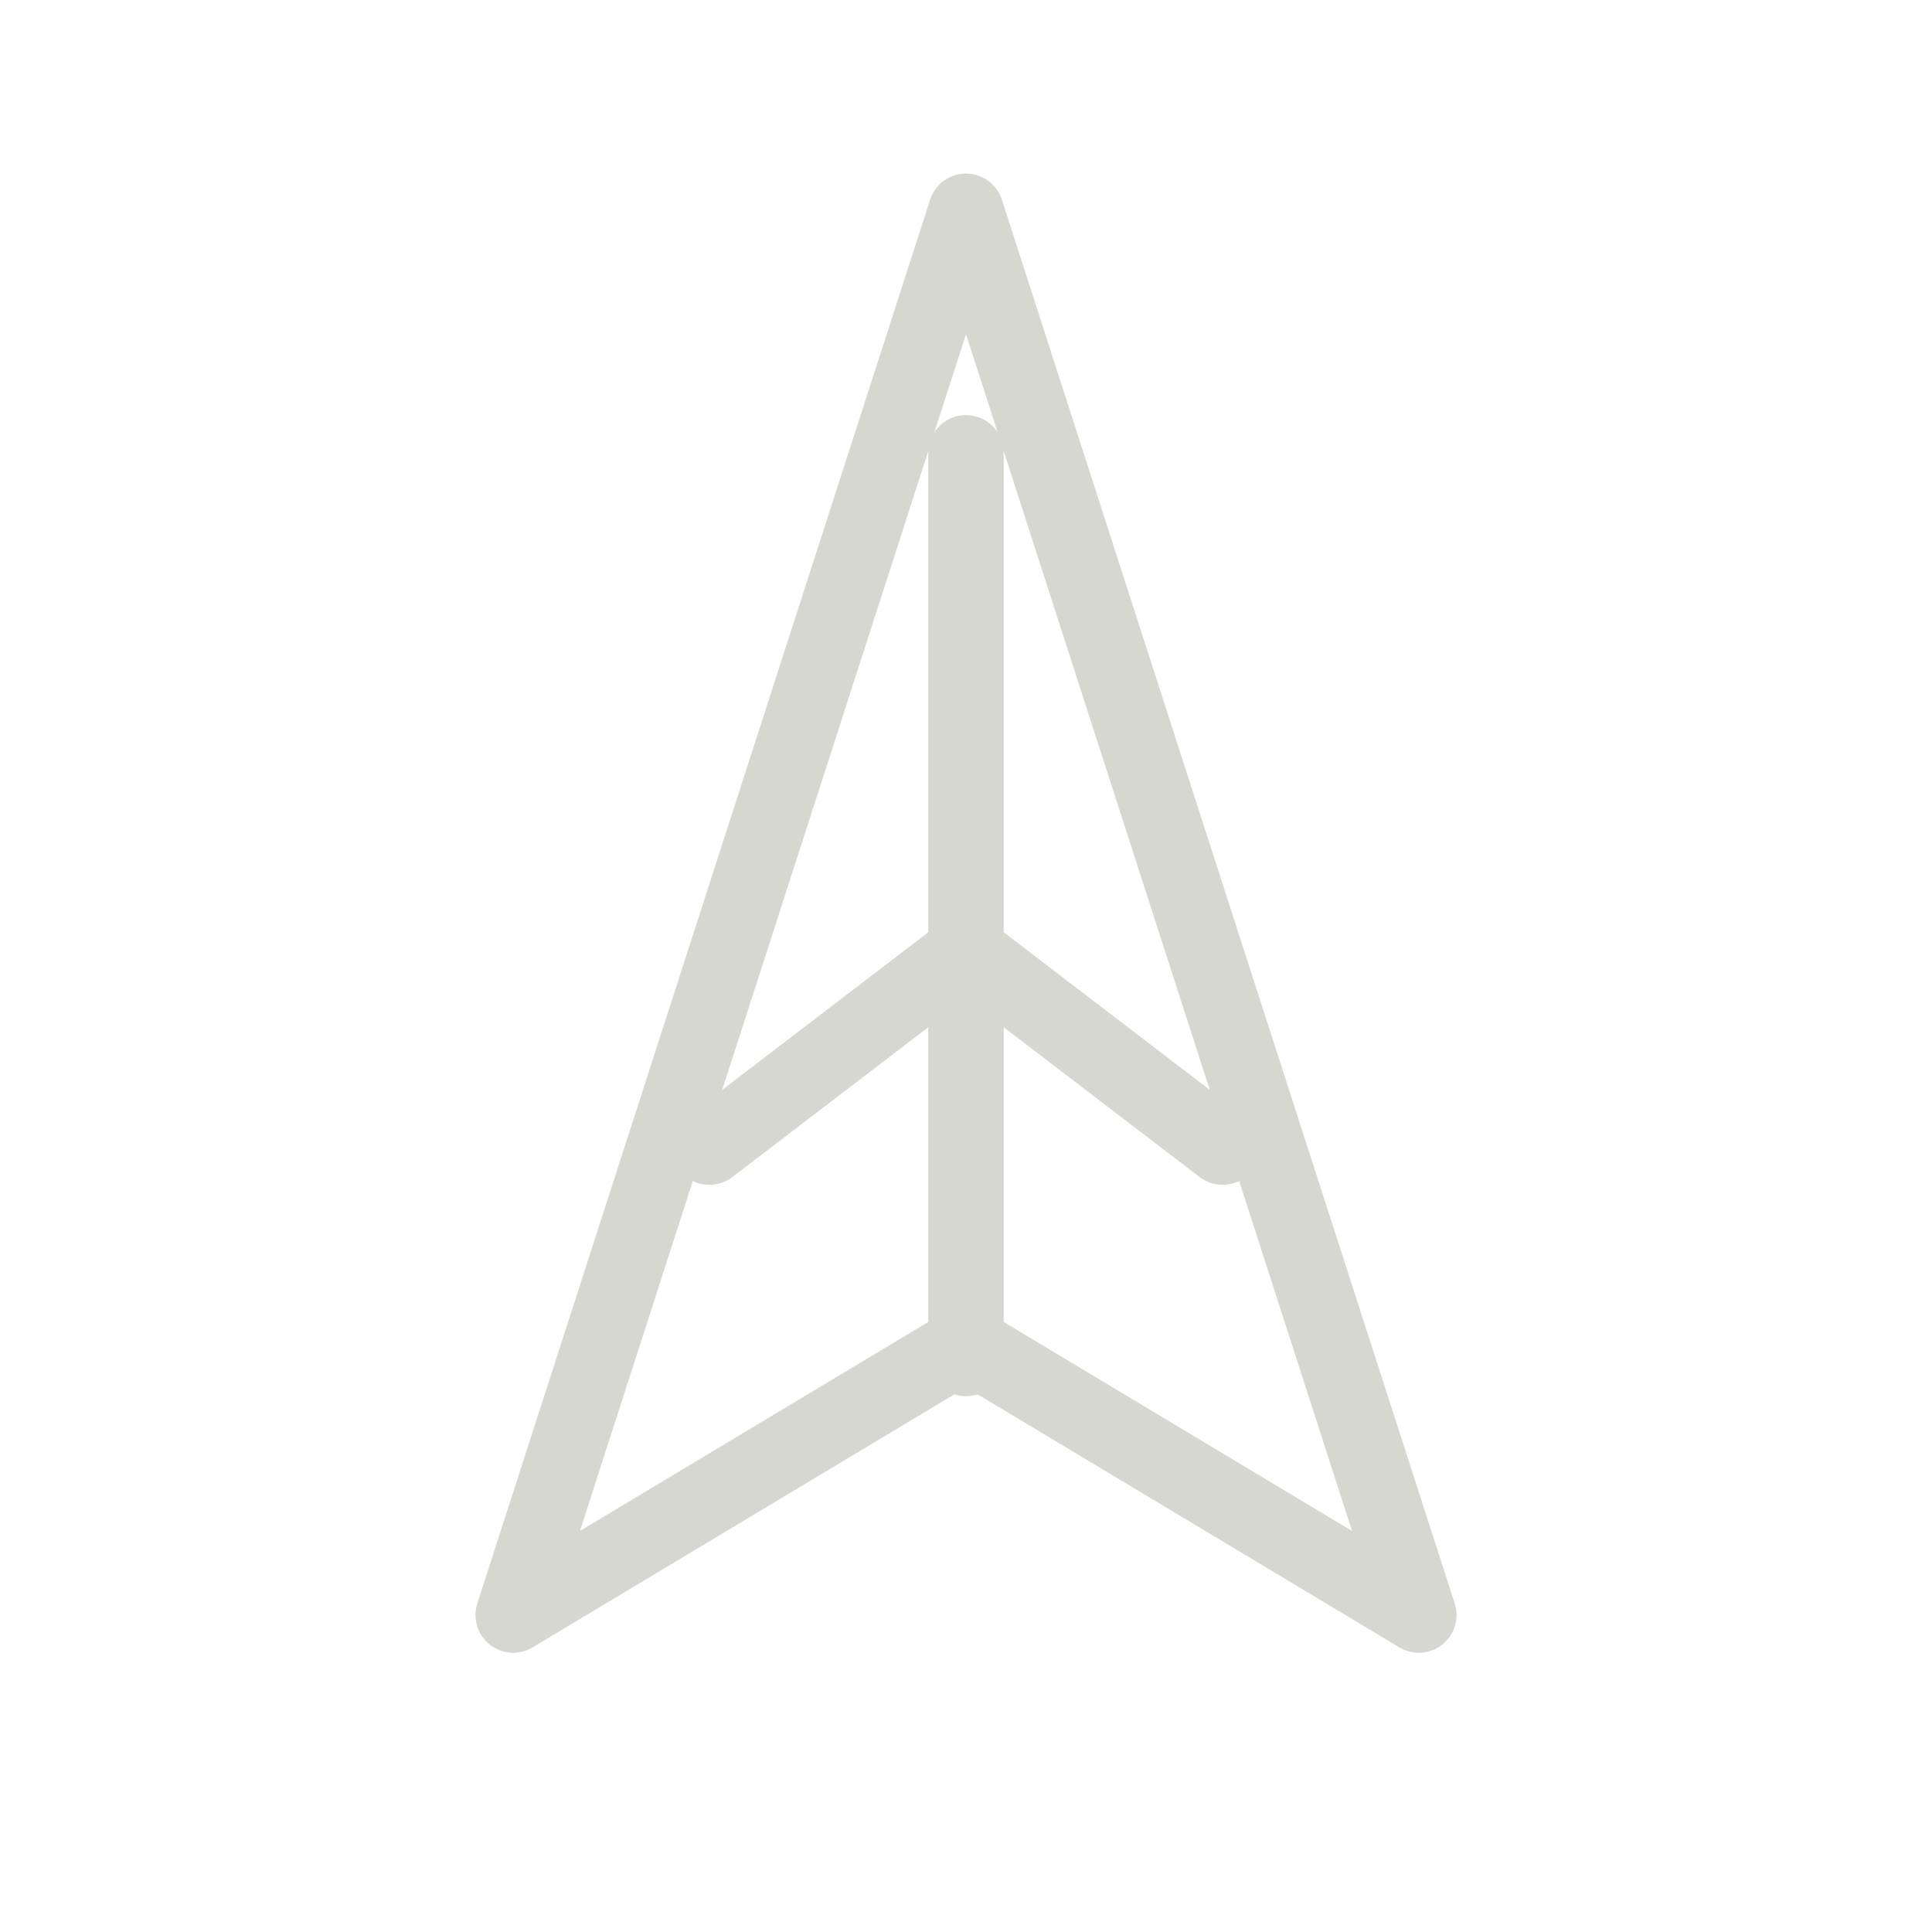
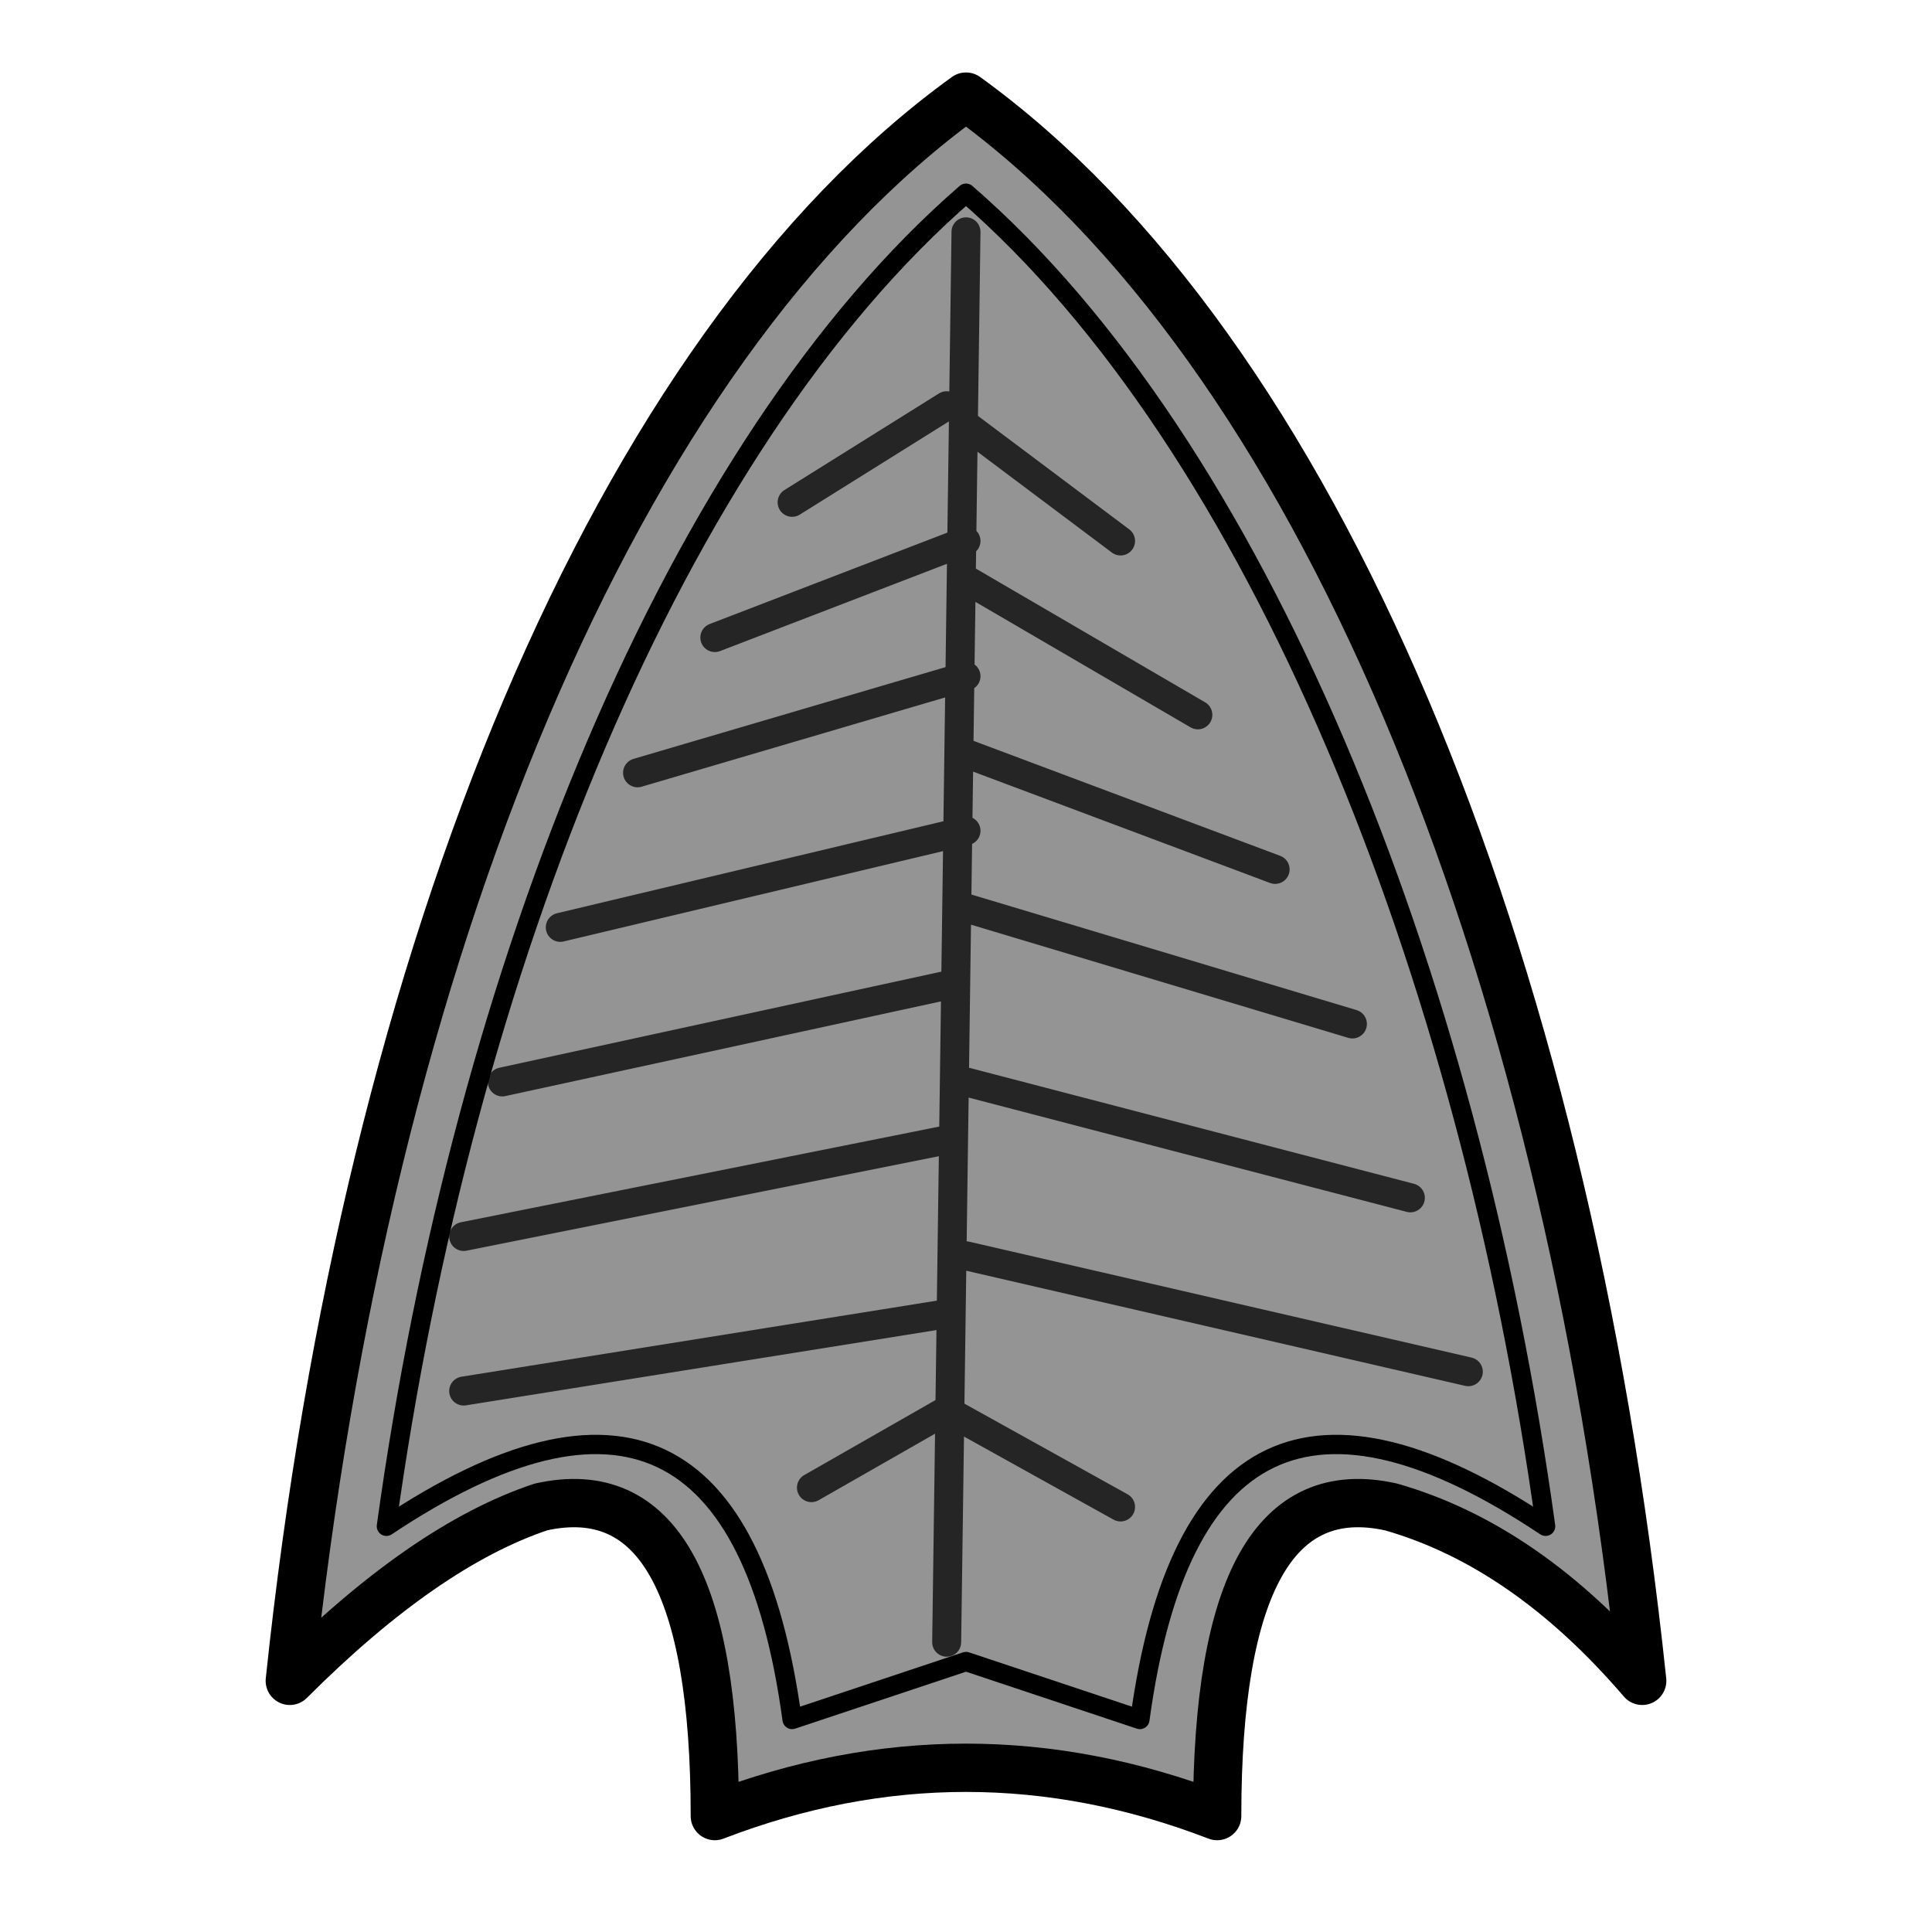
- <svg xmlns="http://www.w3.org/2000/svg" viewBox="0 0 256 256" width="256" height="256">
-   <g fill="none" stroke="#d7d7d2" stroke-width="10" stroke-linecap="round" stroke-linejoin="round">
-     <path d="M128 28 L188 214 L128 178 L68 214 Z" />
-     <path d="M128 60 L128 180" />
-     <path d="M94 152 L128 126 L162 152" />
+ <svg xmlns="http://www.w3.org/2000/svg" viewBox="0 0 256 256" fill="none" stroke="currentColor">
+   <g transform="scale(2.56)" stroke-width="2" stroke-linecap="round" stroke-linejoin="round">
+     <path d="M50 5 C32 18 19 49 15 87 Q22 80 28 78 Q37 76 37 94 Q50 89 63 94 Q63 76 72 78 Q79 80 85 87 C81 49 68 18 50 5Z" fill="currentColor" fill-opacity=".42" stroke-width="2.5" />
+     <path d="M50 10 C35 23 24 50 20 79 Q38 67 41 89 L50 86 L59 89 Q62 67 80 79 C76 50 65 23 50 10Z" stroke-width="1" />
+     <path d="M50 12 L49 85 M49 21 L41 26 M50 28 L37 33 M50 35 L33 40 M50 43 L29 48 M49 51 L26 56 M49 59 L24 64 M49 68 L24 72 M50 22 L58 28 M50 30 L62 37 M50 39 L66 45 M50 47 L70 53 M50 56 L73 62 M50 65 L76 71 M42 77 L49 73 L58 78" stroke-width="1.5" opacity=".75" />
  </g>
</svg>
